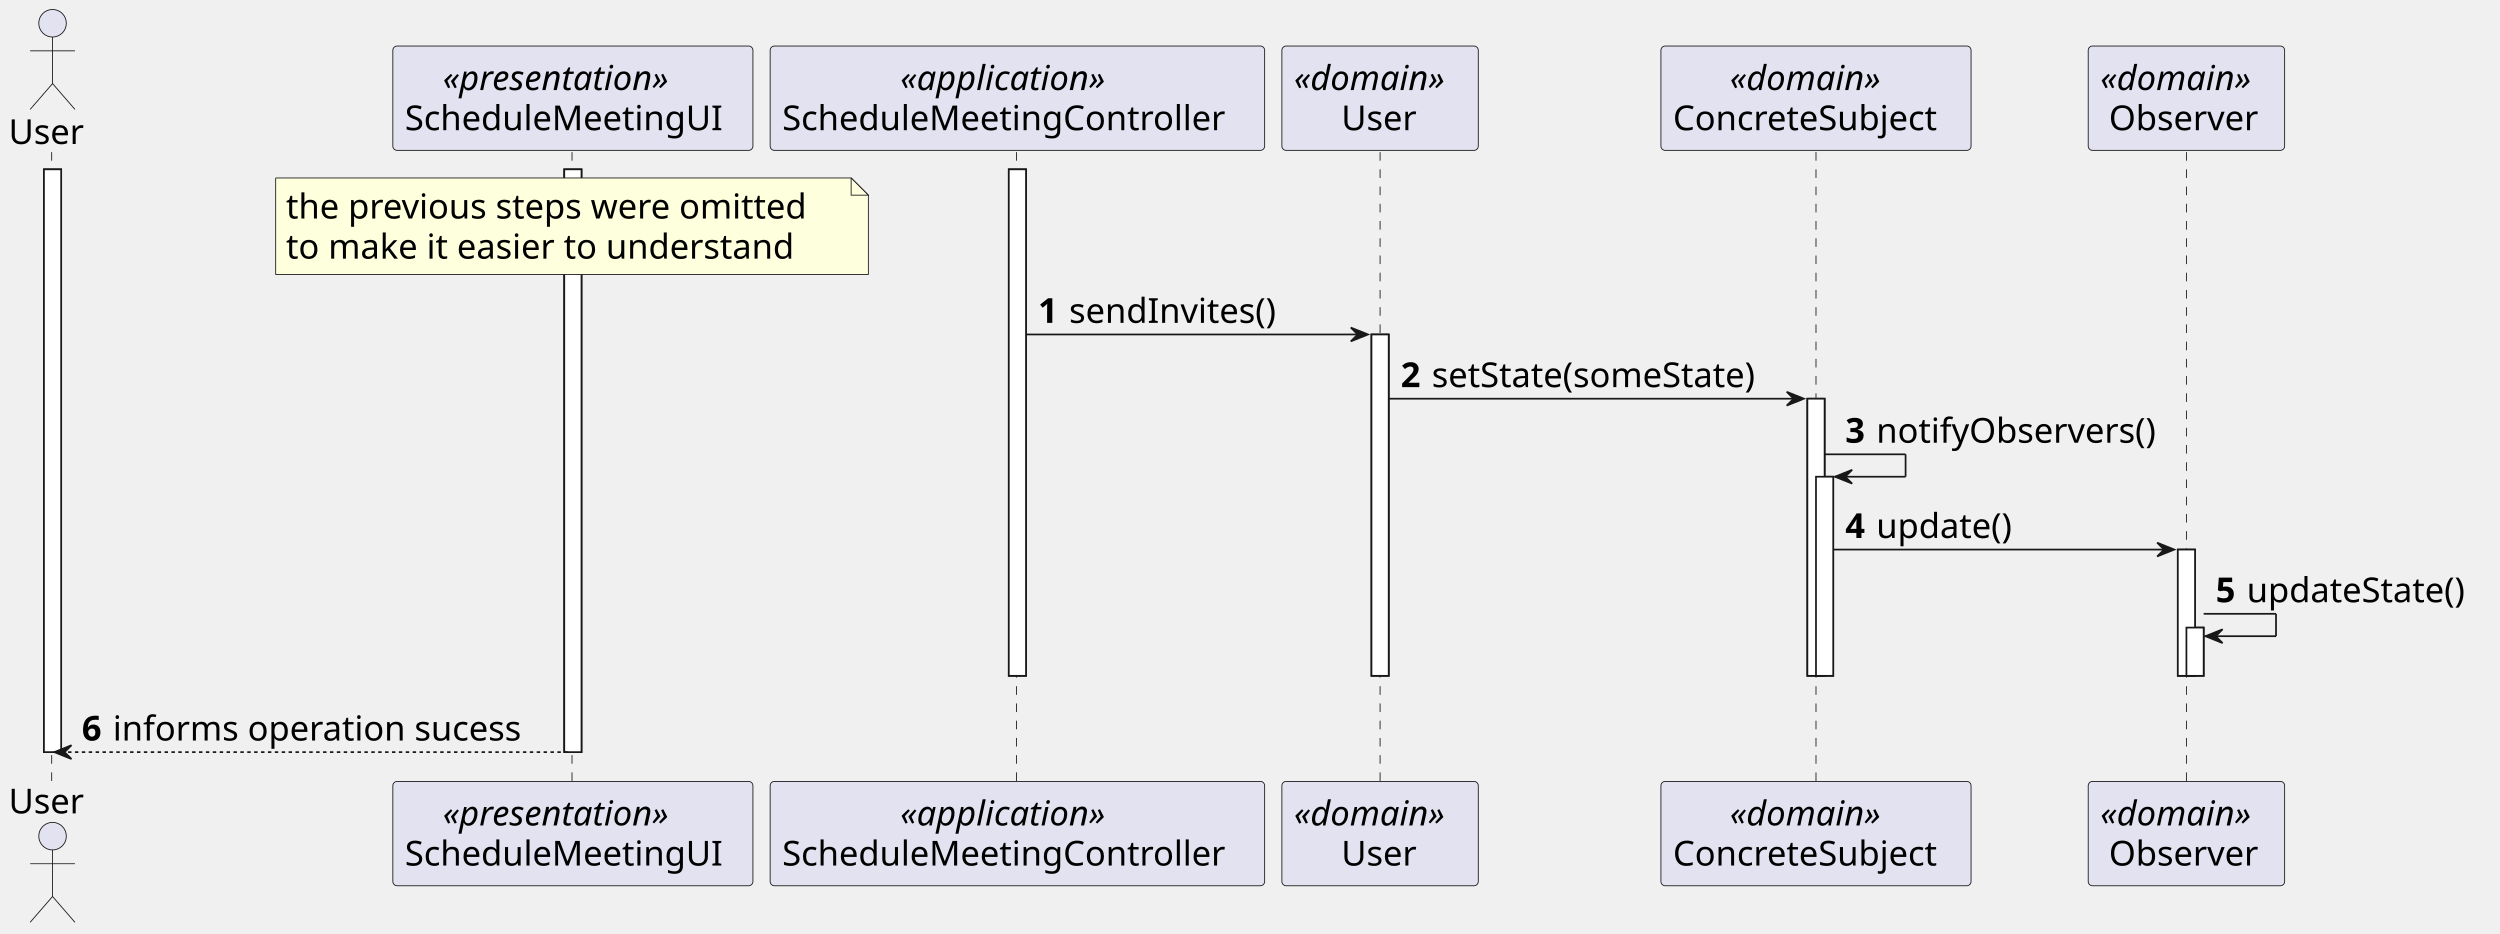
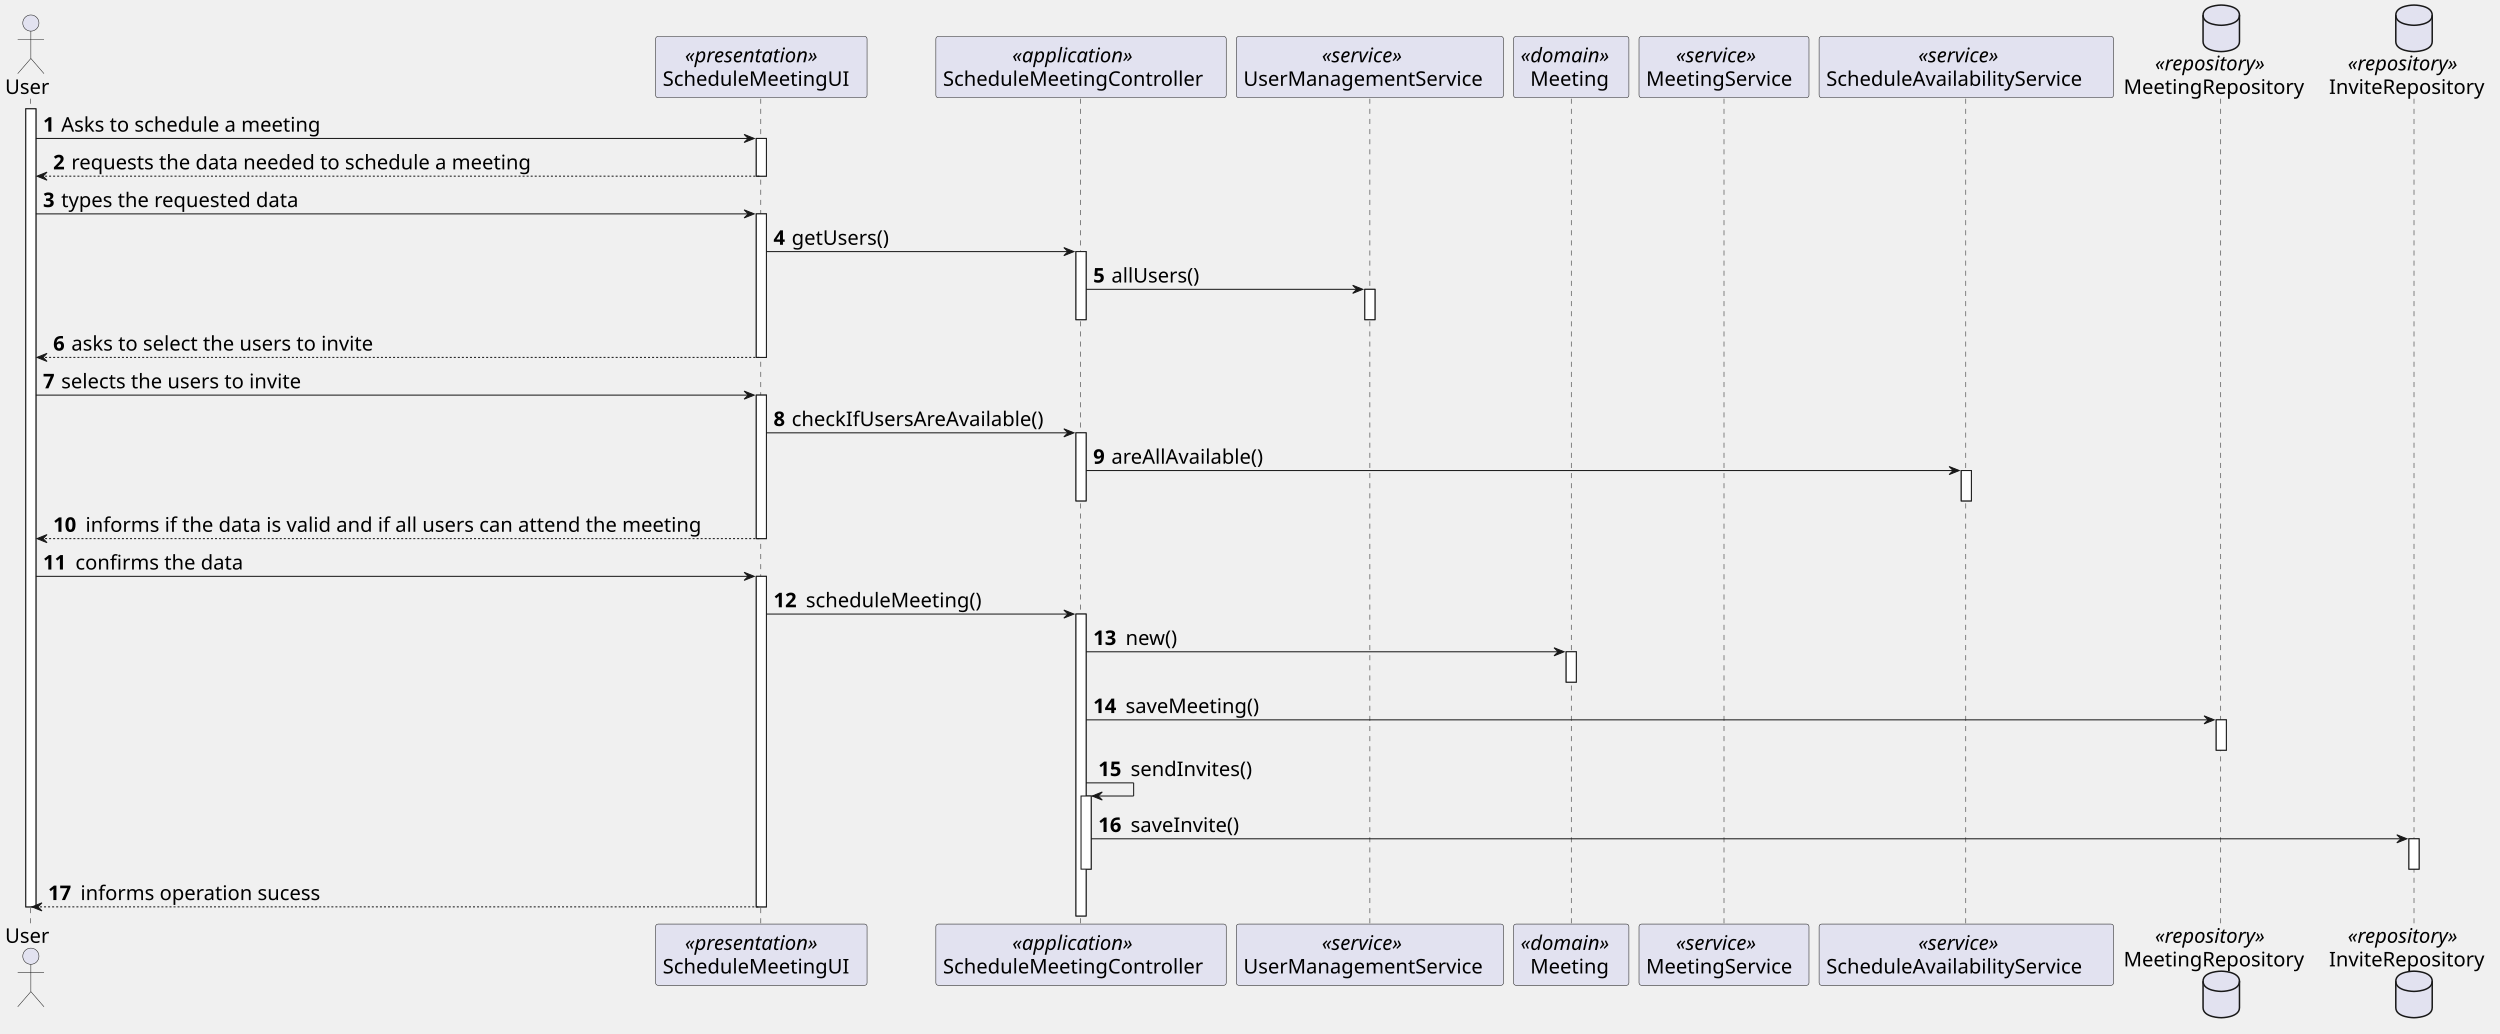
- <svg xmlns="http://www.w3.org/2000/svg" contentStyleType="text/css" height="542px" preserveAspectRatio="none" style="width:1451px;height:542px;background:#FFFFFF;" version="1.1" viewBox="0 0 1451 542" width="1451px" zoomAndPan="magnify">
+ <svg xmlns="http://www.w3.org/2000/svg" contentStyleType="text/css" height="1022px" preserveAspectRatio="none" style="width:2471px;height:1022px;background:#FFFFFF;" version="1.1" viewBox="0 0 2471 1022" width="2471px" zoomAndPan="magnify">
  <defs />
  <g>
-     <rect fill="#FFFFFF" height="338.25" style="stroke:#181818;stroke-width:1.0;" width="10" x="25.5" y="98.281" />
-     <rect fill="#FFFFFF" height="338.25" style="stroke:#181818;stroke-width:1.0;" width="10" x="327.5" y="98.281" />
-     <rect fill="#FFFFFF" height="293.969" style="stroke:#181818;stroke-width:1.0;" width="10" x="585.5" y="98.281" />
-     <rect fill="#FFFFFF" height="198.125" style="stroke:#181818;stroke-width:1.0;" width="10" x="796" y="194.125" />
-     <rect fill="#FFFFFF" height="160.844" style="stroke:#181818;stroke-width:1.0;" width="10" x="1049" y="231.406" />
-     <rect fill="#FFFFFF" height="115.562" style="stroke:#181818;stroke-width:1.0;" width="10" x="1054" y="276.688" />
-     <rect fill="#FFFFFF" height="73.281" style="stroke:#181818;stroke-width:1.0;" width="10" x="1264" y="318.969" />
-     <rect fill="#FFFFFF" height="28" style="stroke:#181818;stroke-width:1.0;" width="10" x="1269" y="364.25" />
-     <line style="stroke:#181818;stroke-width:0.5;stroke-dasharray:5.0,5.0;" x1="30" x2="30" y1="88.281" y2="454.531" />
-     <line style="stroke:#181818;stroke-width:0.5;stroke-dasharray:5.0,5.0;" x1="332" x2="332" y1="88.281" y2="454.531" />
-     <line style="stroke:#181818;stroke-width:0.5;stroke-dasharray:5.0,5.0;" x1="590" x2="590" y1="88.281" y2="454.531" />
-     <line style="stroke:#181818;stroke-width:0.5;stroke-dasharray:5.0,5.0;" x1="801" x2="801" y1="88.281" y2="454.531" />
-     <line style="stroke:#181818;stroke-width:0.5;stroke-dasharray:5.0,5.0;" x1="1054" x2="1054" y1="88.281" y2="454.531" />
-     <line style="stroke:#181818;stroke-width:0.5;stroke-dasharray:5.0,5.0;" x1="1269" x2="1269" y1="88.281" y2="454.531" />
-     <text fill="#000000" font-family="sans-serif" font-size="20" lengthAdjust="spacing" textLength="45" x="5" y="83.564">User</text>
-     <ellipse cx="30.5" cy="13.5" fill="#E2E2F0" rx="8" ry="8" style="stroke:#181818;stroke-width:0.5;" />
-     <path d="M30.5,21.5 L30.5,48.5 M17.5,29.5 L43.5,29.5 M30.5,48.5 L17.5,63.5 M30.5,48.5 L43.5,63.5 " fill="none" style="stroke:#181818;stroke-width:0.5;" />
-     <text fill="#000000" font-family="sans-serif" font-size="20" lengthAdjust="spacing" textLength="45" x="5" y="472.096">User</text>
-     <ellipse cx="30.5" cy="485.312" fill="#E2E2F0" rx="8" ry="8" style="stroke:#181818;stroke-width:0.5;" />
-     <path d="M30.5,493.312 L30.5,520.312 M17.5,501.312 L43.5,501.312 M30.5,520.312 L17.5,535.312 M30.5,520.312 L43.5,535.312 " fill="none" style="stroke:#181818;stroke-width:0.5;" />
-     <rect fill="#E2E2F0" height="60.562" rx="2.5" ry="2.5" style="stroke:#181818;stroke-width:0.5;" width="209" x="228" y="26.719" />
-     <text fill="#000000" font-family="sans-serif" font-size="20" font-style="italic" lengthAdjust="spacing" textLength="151" x="257" y="52.283">«presentation»</text>
-     <text fill="#000000" font-family="sans-serif" font-size="20" lengthAdjust="spacing" textLength="195" x="235" y="75.564">ScheduleMeetingUI</text>
-     <rect fill="#E2E2F0" height="60.562" rx="2.5" ry="2.5" style="stroke:#181818;stroke-width:0.5;" width="209" x="228" y="453.531" />
-     <text fill="#000000" font-family="sans-serif" font-size="20" font-style="italic" lengthAdjust="spacing" textLength="151" x="257" y="479.096">«presentation»</text>
-     <text fill="#000000" font-family="sans-serif" font-size="20" lengthAdjust="spacing" textLength="195" x="235" y="502.377">ScheduleMeetingUI</text>
-     <rect fill="#E2E2F0" height="60.562" rx="2.5" ry="2.5" style="stroke:#181818;stroke-width:0.5;" width="287" x="447" y="26.719" />
-     <text fill="#000000" font-family="sans-serif" font-size="20" font-style="italic" lengthAdjust="spacing" textLength="136" x="522.5" y="52.283">«application»</text>
-     <text fill="#000000" font-family="sans-serif" font-size="20" lengthAdjust="spacing" textLength="273" x="454" y="75.564">ScheduleMeetingController</text>
-     <rect fill="#E2E2F0" height="60.562" rx="2.5" ry="2.5" style="stroke:#181818;stroke-width:0.5;" width="287" x="447" y="453.531" />
-     <text fill="#000000" font-family="sans-serif" font-size="20" font-style="italic" lengthAdjust="spacing" textLength="136" x="522.5" y="479.096">«application»</text>
-     <text fill="#000000" font-family="sans-serif" font-size="20" lengthAdjust="spacing" textLength="273" x="454" y="502.377">ScheduleMeetingController</text>
-     <rect fill="#E2E2F0" height="60.562" rx="2.5" ry="2.5" style="stroke:#181818;stroke-width:0.5;" width="114" x="744" y="26.719" />
-     <text fill="#000000" font-family="sans-serif" font-size="20" font-style="italic" lengthAdjust="spacing" textLength="100" x="751" y="52.283">«domain»</text>
-     <text fill="#000000" font-family="sans-serif" font-size="20" lengthAdjust="spacing" textLength="45" x="778.5" y="75.564">User</text>
-     <rect fill="#E2E2F0" height="60.562" rx="2.5" ry="2.5" style="stroke:#181818;stroke-width:0.5;" width="114" x="744" y="453.531" />
-     <text fill="#000000" font-family="sans-serif" font-size="20" font-style="italic" lengthAdjust="spacing" textLength="100" x="751" y="479.096">«domain»</text>
-     <text fill="#000000" font-family="sans-serif" font-size="20" lengthAdjust="spacing" textLength="45" x="778.5" y="502.377">User</text>
-     <rect fill="#E2E2F0" height="60.562" rx="2.5" ry="2.5" style="stroke:#181818;stroke-width:0.5;" width="180" x="964" y="26.719" />
-     <text fill="#000000" font-family="sans-serif" font-size="20" font-style="italic" lengthAdjust="spacing" textLength="100" x="1004" y="52.283">«domain»</text>
-     <text fill="#000000" font-family="sans-serif" font-size="20" lengthAdjust="spacing" textLength="166" x="971" y="75.564">ConcreteSubject</text>
-     <rect fill="#E2E2F0" height="60.562" rx="2.5" ry="2.5" style="stroke:#181818;stroke-width:0.5;" width="180" x="964" y="453.531" />
-     <text fill="#000000" font-family="sans-serif" font-size="20" font-style="italic" lengthAdjust="spacing" textLength="100" x="1004" y="479.096">«domain»</text>
-     <text fill="#000000" font-family="sans-serif" font-size="20" lengthAdjust="spacing" textLength="166" x="971" y="502.377">ConcreteSubject</text>
-     <rect fill="#E2E2F0" height="60.562" rx="2.5" ry="2.5" style="stroke:#181818;stroke-width:0.5;" width="114" x="1212" y="26.719" />
-     <text fill="#000000" font-family="sans-serif" font-size="20" font-style="italic" lengthAdjust="spacing" textLength="100" x="1219" y="52.283">«domain»</text>
-     <text fill="#000000" font-family="sans-serif" font-size="20" lengthAdjust="spacing" textLength="90" x="1224" y="75.564">Observer</text>
-     <rect fill="#E2E2F0" height="60.562" rx="2.5" ry="2.5" style="stroke:#181818;stroke-width:0.5;" width="114" x="1212" y="453.531" />
-     <text fill="#000000" font-family="sans-serif" font-size="20" font-style="italic" lengthAdjust="spacing" textLength="100" x="1219" y="479.096">«domain»</text>
-     <text fill="#000000" font-family="sans-serif" font-size="20" lengthAdjust="spacing" textLength="90" x="1224" y="502.377">Observer</text>
-     <rect fill="#FFFFFF" height="338.25" style="stroke:#181818;stroke-width:1.0;" width="10" x="25.5" y="98.281" />
-     <rect fill="#FFFFFF" height="338.25" style="stroke:#181818;stroke-width:1.0;" width="10" x="327.5" y="98.281" />
-     <rect fill="#FFFFFF" height="293.969" style="stroke:#181818;stroke-width:1.0;" width="10" x="585.5" y="98.281" />
-     <rect fill="#FFFFFF" height="198.125" style="stroke:#181818;stroke-width:1.0;" width="10" x="796" y="194.125" />
-     <rect fill="#FFFFFF" height="160.844" style="stroke:#181818;stroke-width:1.0;" width="10" x="1049" y="231.406" />
-     <rect fill="#FFFFFF" height="115.562" style="stroke:#181818;stroke-width:1.0;" width="10" x="1054" y="276.688" />
-     <rect fill="#FFFFFF" height="73.281" style="stroke:#181818;stroke-width:1.0;" width="10" x="1264" y="318.969" />
-     <rect fill="#FFFFFF" height="28" style="stroke:#181818;stroke-width:1.0;" width="10" x="1269" y="364.25" />
-     <path d="M160,103.281 L160,159.281 L504,159.281 L504,113.281 L494,103.281 L160,103.281 " fill="#FEFFDD" style="stroke:#181818;stroke-width:0.5;" />
-     <path d="M494,103.281 L494,113.281 L504,113.281 L494,103.281 " fill="#FEFFDD" style="stroke:#181818;stroke-width:0.5;" />
-     <text fill="#000000" font-family="sans-serif" font-size="20" lengthAdjust="spacing" textLength="323" x="166" y="126.846">the previous steps were omitted</text>
-     <text fill="#000000" font-family="sans-serif" font-size="20" lengthAdjust="spacing" textLength="315" x="166" y="150.127">to make it easier to understand</text>
-     <polygon fill="#181818" points="784,190.125,794,194.125,784,198.125,788,194.125" style="stroke:#181818;stroke-width:1.0;" />
-     <line style="stroke:#181818;stroke-width:1.0;" x1="595.5" x2="790" y1="194.125" y2="194.125" />
-     <text fill="#000000" font-family="sans-serif" font-size="20" font-weight="bold" lengthAdjust="spacing" textLength="14" x="602.5" y="187.408">1</text>
-     <text fill="#000000" font-family="sans-serif" font-size="20" lengthAdjust="spacing" textLength="130" x="620.5" y="187.408">sendInvites()</text>
-     <polygon fill="#181818" points="1037,227.406,1047,231.406,1037,235.406,1041,231.406" style="stroke:#181818;stroke-width:1.0;" />
-     <line style="stroke:#181818;stroke-width:1.0;" x1="806" x2="1043" y1="231.406" y2="231.406" />
-     <text fill="#000000" font-family="sans-serif" font-size="20" font-weight="bold" lengthAdjust="spacing" textLength="14" x="813" y="224.69">2</text>
-     <text fill="#000000" font-family="sans-serif" font-size="20" lengthAdjust="spacing" textLength="206" x="831" y="224.69">setState(someState)</text>
-     <line style="stroke:#181818;stroke-width:1.0;" x1="1059" x2="1106" y1="263.688" y2="263.688" />
-     <line style="stroke:#181818;stroke-width:1.0;" x1="1106" x2="1106" y1="263.688" y2="276.688" />
-     <line style="stroke:#181818;stroke-width:1.0;" x1="1065" x2="1106" y1="276.688" y2="276.688" />
-     <polygon fill="#181818" points="1075,272.688,1065,276.688,1075,280.688,1071,276.688" style="stroke:#181818;stroke-width:1.0;" />
-     <text fill="#000000" font-family="sans-serif" font-size="20" font-weight="bold" lengthAdjust="spacing" textLength="14" x="1071" y="256.971">3</text>
-     <text fill="#000000" font-family="sans-serif" font-size="20" lengthAdjust="spacing" textLength="173" x="1089" y="256.971">notifyObservers()</text>
-     <polygon fill="#181818" points="1252,314.969,1262,318.969,1252,322.969,1256,318.969" style="stroke:#181818;stroke-width:1.0;" />
-     <line style="stroke:#181818;stroke-width:1.0;" x1="1064" x2="1258" y1="318.969" y2="318.969" />
-     <text fill="#000000" font-family="sans-serif" font-size="20" font-weight="bold" lengthAdjust="spacing" textLength="14" x="1071" y="312.252">4</text>
-     <text fill="#000000" font-family="sans-serif" font-size="20" lengthAdjust="spacing" textLength="87" x="1089" y="312.252">update()</text>
-     <line style="stroke:#181818;stroke-width:1.0;" x1="1279" x2="1321" y1="356.25" y2="356.25" />
-     <line style="stroke:#181818;stroke-width:1.0;" x1="1321" x2="1321" y1="356.25" y2="369.25" />
-     <line style="stroke:#181818;stroke-width:1.0;" x1="1280" x2="1321" y1="369.25" y2="369.25" />
-     <polygon fill="#181818" points="1290,365.25,1280,369.25,1290,373.25,1286,369.25" style="stroke:#181818;stroke-width:1.0;" />
-     <text fill="#000000" font-family="sans-serif" font-size="20" font-weight="bold" lengthAdjust="spacing" textLength="14" x="1286" y="349.533">5</text>
-     <text fill="#000000" font-family="sans-serif" font-size="20" lengthAdjust="spacing" textLength="140" x="1304" y="349.533">updateState()</text>
-     <polygon fill="#181818" points="41.5,432.531,31.5,436.531,41.5,440.531,37.5,436.531" style="stroke:#181818;stroke-width:1.0;" />
-     <line style="stroke:#181818;stroke-width:1.0;stroke-dasharray:2.0,2.0;" x1="35.5" x2="331.5" y1="436.531" y2="436.531" />
-     <text fill="#000000" font-family="sans-serif" font-size="20" font-weight="bold" lengthAdjust="spacing" textLength="14" x="47.5" y="429.815">6</text>
-     <text fill="#000000" font-family="sans-serif" font-size="20" lengthAdjust="spacing" textLength="250" x="65.5" y="429.815">informs operation sucess</text>
+     <rect fill="#FFFFFF" height="788.781" style="stroke:#181818;stroke-width:1.0;" width="10" x="25.5" y="107.562" />
+     <rect fill="#FFFFFF" height="37.281" style="stroke:#181818;stroke-width:1.0;" width="10" x="747.5" y="136.844" />
+     <rect fill="#FFFFFF" height="141.844" style="stroke:#181818;stroke-width:1.0;" width="10" x="747.5" y="211.406" />
+     <rect fill="#FFFFFF" height="141.844" style="stroke:#181818;stroke-width:1.0;" width="10" x="747.5" y="390.531" />
+     <rect fill="#FFFFFF" height="326.688" style="stroke:#181818;stroke-width:1.0;" width="10" x="747.5" y="569.656" />
+     <rect fill="#FFFFFF" height="67.281" style="stroke:#181818;stroke-width:1.0;" width="10" x="1063.5" y="248.688" />
+     <rect fill="#FFFFFF" height="67.281" style="stroke:#181818;stroke-width:1.0;" width="10" x="1063.5" y="427.812" />
+     <rect fill="#FFFFFF" height="298.406" style="stroke:#181818;stroke-width:1.0;" width="10" x="1063.5" y="606.938" />
+     <rect fill="#FFFFFF" height="72.281" style="stroke:#181818;stroke-width:1.0;" width="10" x="1068.5" y="786.781" />
+     <rect fill="#FFFFFF" height="30" style="stroke:#181818;stroke-width:1.0;" width="10" x="1349" y="285.969" />
+     <rect fill="#FFFFFF" height="30" style="stroke:#181818;stroke-width:1.0;" width="10" x="1548" y="644.219" />
+     <rect fill="#FFFFFF" height="30" style="stroke:#181818;stroke-width:1.0;" width="10" x="1938.5" y="465.094" />
+     <rect fill="#FFFFFF" height="30" style="stroke:#181818;stroke-width:1.0;" width="10" x="2190.5" y="711.5" />
+     <rect fill="#FFFFFF" height="30" style="stroke:#181818;stroke-width:1.0;" width="10" x="2381" y="829.062" />
+     <line style="stroke:#181818;stroke-width:0.5;stroke-dasharray:5.0,5.0;" x1="30" x2="30" y1="97.562" y2="914.344" />
+     <line style="stroke:#181818;stroke-width:0.5;stroke-dasharray:5.0,5.0;" x1="752" x2="752" y1="97.562" y2="914.344" />
+     <line style="stroke:#181818;stroke-width:0.5;stroke-dasharray:5.0,5.0;" x1="1068" x2="1068" y1="97.562" y2="914.344" />
+     <line style="stroke:#181818;stroke-width:0.5;stroke-dasharray:5.0,5.0;" x1="1354" x2="1354" y1="97.562" y2="914.344" />
+     <line style="stroke:#181818;stroke-width:0.5;stroke-dasharray:5.0,5.0;" x1="1553" x2="1553" y1="97.562" y2="914.344" />
+     <line style="stroke:#181818;stroke-width:0.5;stroke-dasharray:5.0,5.0;" x1="1704" x2="1704" y1="97.562" y2="914.344" />
+     <line style="stroke:#181818;stroke-width:0.5;stroke-dasharray:5.0,5.0;" x1="1943" x2="1943" y1="97.562" y2="914.344" />
+     <line style="stroke:#181818;stroke-width:0.5;stroke-dasharray:5.0,5.0;" x1="2195" x2="2195" y1="97.562" y2="914.344" />
+     <line style="stroke:#181818;stroke-width:0.5;stroke-dasharray:5.0,5.0;" x1="2386" x2="2386" y1="97.562" y2="914.344" />
+     <text fill="#000000" font-family="sans-serif" font-size="20" lengthAdjust="spacing" textLength="45" x="5" y="92.846">User</text>
+     <ellipse cx="30.5" cy="22.781" fill="#E2E2F0" rx="8" ry="8" style="stroke:#181818;stroke-width:0.5;" />
+     <path d="M30.5,30.781 L30.5,57.781 M17.5,38.781 L43.5,38.781 M30.5,57.781 L17.5,72.781 M30.5,57.781 L43.5,72.781 " fill="none" style="stroke:#181818;stroke-width:0.5;" />
+     <text fill="#000000" font-family="sans-serif" font-size="20" lengthAdjust="spacing" textLength="45" x="5" y="931.908">User</text>
+     <ellipse cx="30.5" cy="945.125" fill="#E2E2F0" rx="8" ry="8" style="stroke:#181818;stroke-width:0.5;" />
+     <path d="M30.5,953.125 L30.5,980.125 M17.5,961.125 L43.5,961.125 M30.5,980.125 L17.5,995.125 M30.5,980.125 L43.5,995.125 " fill="none" style="stroke:#181818;stroke-width:0.5;" />
+     <rect fill="#E2E2F0" height="60.562" rx="2.5" ry="2.5" style="stroke:#181818;stroke-width:0.5;" width="209" x="648" y="36" />
+     <text fill="#000000" font-family="sans-serif" font-size="20" font-style="italic" lengthAdjust="spacing" textLength="151" x="677" y="61.565">«presentation»</text>
+     <text fill="#000000" font-family="sans-serif" font-size="20" lengthAdjust="spacing" textLength="195" x="655" y="84.846">ScheduleMeetingUI</text>
+     <rect fill="#E2E2F0" height="60.562" rx="2.5" ry="2.5" style="stroke:#181818;stroke-width:0.5;" width="209" x="648" y="913.344" />
+     <text fill="#000000" font-family="sans-serif" font-size="20" font-style="italic" lengthAdjust="spacing" textLength="151" x="677" y="938.908">«presentation»</text>
+     <text fill="#000000" font-family="sans-serif" font-size="20" lengthAdjust="spacing" textLength="195" x="655" y="962.189">ScheduleMeetingUI</text>
+     <rect fill="#E2E2F0" height="60.562" rx="2.5" ry="2.5" style="stroke:#181818;stroke-width:0.5;" width="287" x="925" y="36" />
+     <text fill="#000000" font-family="sans-serif" font-size="20" font-style="italic" lengthAdjust="spacing" textLength="136" x="1000.5" y="61.565">«application»</text>
+     <text fill="#000000" font-family="sans-serif" font-size="20" lengthAdjust="spacing" textLength="273" x="932" y="84.846">ScheduleMeetingController</text>
+     <rect fill="#E2E2F0" height="60.562" rx="2.5" ry="2.5" style="stroke:#181818;stroke-width:0.5;" width="287" x="925" y="913.344" />
+     <text fill="#000000" font-family="sans-serif" font-size="20" font-style="italic" lengthAdjust="spacing" textLength="136" x="1000.5" y="938.908">«application»</text>
+     <text fill="#000000" font-family="sans-serif" font-size="20" lengthAdjust="spacing" textLength="273" x="932" y="962.189">ScheduleMeetingController</text>
+     <rect fill="#E2E2F0" height="60.562" rx="2.5" ry="2.5" style="stroke:#181818;stroke-width:0.5;" width="264" x="1222" y="36" />
+     <text fill="#000000" font-family="sans-serif" font-size="20" font-style="italic" lengthAdjust="spacing" textLength="95" x="1306.5" y="61.565">«service»</text>
+     <text fill="#000000" font-family="sans-serif" font-size="20" lengthAdjust="spacing" textLength="250" x="1229" y="84.846">UserManagementService</text>
+     <rect fill="#E2E2F0" height="60.562" rx="2.5" ry="2.5" style="stroke:#181818;stroke-width:0.5;" width="264" x="1222" y="913.344" />
+     <text fill="#000000" font-family="sans-serif" font-size="20" font-style="italic" lengthAdjust="spacing" textLength="95" x="1306.5" y="938.908">«service»</text>
+     <text fill="#000000" font-family="sans-serif" font-size="20" lengthAdjust="spacing" textLength="250" x="1229" y="962.189">UserManagementService</text>
+     <rect fill="#E2E2F0" height="60.562" rx="2.5" ry="2.5" style="stroke:#181818;stroke-width:0.5;" width="114" x="1496" y="36" />
+     <text fill="#000000" font-family="sans-serif" font-size="20" font-style="italic" lengthAdjust="spacing" textLength="100" x="1503" y="61.565">«domain»</text>
+     <text fill="#000000" font-family="sans-serif" font-size="20" lengthAdjust="spacing" textLength="81" x="1512.5" y="84.846">Meeting</text>
+     <rect fill="#E2E2F0" height="60.562" rx="2.5" ry="2.5" style="stroke:#181818;stroke-width:0.5;" width="114" x="1496" y="913.344" />
+     <text fill="#000000" font-family="sans-serif" font-size="20" font-style="italic" lengthAdjust="spacing" textLength="100" x="1503" y="938.908">«domain»</text>
+     <text fill="#000000" font-family="sans-serif" font-size="20" lengthAdjust="spacing" textLength="81" x="1512.5" y="962.189">Meeting</text>
+     <rect fill="#E2E2F0" height="60.562" rx="2.5" ry="2.5" style="stroke:#181818;stroke-width:0.5;" width="168" x="1620" y="36" />
+     <text fill="#000000" font-family="sans-serif" font-size="20" font-style="italic" lengthAdjust="spacing" textLength="95" x="1656.5" y="61.565">«service»</text>
+     <text fill="#000000" font-family="sans-serif" font-size="20" lengthAdjust="spacing" textLength="154" x="1627" y="84.846">MeetingService</text>
+     <rect fill="#E2E2F0" height="60.562" rx="2.5" ry="2.5" style="stroke:#181818;stroke-width:0.5;" width="168" x="1620" y="913.344" />
+     <text fill="#000000" font-family="sans-serif" font-size="20" font-style="italic" lengthAdjust="spacing" textLength="95" x="1656.5" y="938.908">«service»</text>
+     <text fill="#000000" font-family="sans-serif" font-size="20" lengthAdjust="spacing" textLength="154" x="1627" y="962.189">MeetingService</text>
+     <rect fill="#E2E2F0" height="60.562" rx="2.5" ry="2.5" style="stroke:#181818;stroke-width:0.5;" width="291" x="1798" y="36" />
+     <text fill="#000000" font-family="sans-serif" font-size="20" font-style="italic" lengthAdjust="spacing" textLength="95" x="1896" y="61.565">«service»</text>
+     <text fill="#000000" font-family="sans-serif" font-size="20" lengthAdjust="spacing" textLength="277" x="1805" y="84.846">ScheduleAvailabilityService</text>
+     <rect fill="#E2E2F0" height="60.562" rx="2.5" ry="2.5" style="stroke:#181818;stroke-width:0.5;" width="291" x="1798" y="913.344" />
+     <text fill="#000000" font-family="sans-serif" font-size="20" font-style="italic" lengthAdjust="spacing" textLength="95" x="1896" y="938.908">«service»</text>
+     <text fill="#000000" font-family="sans-serif" font-size="20" lengthAdjust="spacing" textLength="277" x="1805" y="962.189">ScheduleAvailabilityService</text>
+     <text fill="#000000" font-family="sans-serif" font-size="20" font-style="italic" lengthAdjust="spacing" textLength="125" x="2130" y="69.564">«repository»</text>
+     <text fill="#000000" font-family="sans-serif" font-size="20" lengthAdjust="spacing" textLength="187" x="2099" y="92.846">MeetingRepository</text>
+     <path d="M2177.5,15 C2177.5,5 2195.5,5 2195.5,5 C2195.5,5 2213.5,5 2213.5,15 L2213.5,41 C2213.5,51 2195.5,51 2195.5,51 C2195.5,51 2177.5,51 2177.5,41 L2177.5,15 " fill="#E2E2F0" style="stroke:#181818;stroke-width:1.5;" />
+     <path d="M2177.5,15 C2177.5,25 2195.5,25 2195.5,25 C2195.5,25 2213.5,25 2213.5,15 " fill="none" style="stroke:#181818;stroke-width:1.5;" />
+     <text fill="#000000" font-family="sans-serif" font-size="20" font-style="italic" lengthAdjust="spacing" textLength="125" x="2130" y="931.908">«repository»</text>
+     <text fill="#000000" font-family="sans-serif" font-size="20" lengthAdjust="spacing" textLength="187" x="2099" y="955.189">MeetingRepository</text>
+     <path d="M2177.5,969.906 C2177.5,959.906 2195.5,959.906 2195.5,959.906 C2195.5,959.906 2213.5,959.906 2213.5,969.906 L2213.5,995.906 C2213.5,1005.906 2195.5,1005.906 2195.5,1005.906 C2195.5,1005.906 2177.5,1005.906 2177.5,995.906 L2177.5,969.906 " fill="#E2E2F0" style="stroke:#181818;stroke-width:1.5;" />
+     <path d="M2177.5,969.906 C2177.5,979.906 2195.5,979.906 2195.5,979.906 C2195.5,979.906 2213.5,979.906 2213.5,969.906 " fill="none" style="stroke:#181818;stroke-width:1.5;" />
+     <text fill="#000000" font-family="sans-serif" font-size="20" font-style="italic" lengthAdjust="spacing" textLength="125" x="2320.5" y="69.564">«repository»</text>
+     <text fill="#000000" font-family="sans-serif" font-size="20" lengthAdjust="spacing" textLength="162" x="2302" y="92.846">InviteRepository</text>
+     <path d="M2368,15 C2368,5 2386,5 2386,5 C2386,5 2404,5 2404,15 L2404,41 C2404,51 2386,51 2386,51 C2386,51 2368,51 2368,41 L2368,15 " fill="#E2E2F0" style="stroke:#181818;stroke-width:1.5;" />
+     <path d="M2368,15 C2368,25 2386,25 2386,25 C2386,25 2404,25 2404,15 " fill="none" style="stroke:#181818;stroke-width:1.5;" />
+     <text fill="#000000" font-family="sans-serif" font-size="20" font-style="italic" lengthAdjust="spacing" textLength="125" x="2320.5" y="931.908">«repository»</text>
+     <text fill="#000000" font-family="sans-serif" font-size="20" lengthAdjust="spacing" textLength="162" x="2302" y="955.189">InviteRepository</text>
+     <path d="M2368,969.906 C2368,959.906 2386,959.906 2386,959.906 C2386,959.906 2404,959.906 2404,969.906 L2404,995.906 C2404,1005.906 2386,1005.906 2386,1005.906 C2386,1005.906 2368,1005.906 2368,995.906 L2368,969.906 " fill="#E2E2F0" style="stroke:#181818;stroke-width:1.5;" />
+     <path d="M2368,969.906 C2368,979.906 2386,979.906 2386,979.906 C2386,979.906 2404,979.906 2404,969.906 " fill="none" style="stroke:#181818;stroke-width:1.5;" />
+     <rect fill="#FFFFFF" height="788.781" style="stroke:#181818;stroke-width:1.0;" width="10" x="25.5" y="107.562" />
+     <rect fill="#FFFFFF" height="37.281" style="stroke:#181818;stroke-width:1.0;" width="10" x="747.5" y="136.844" />
+     <rect fill="#FFFFFF" height="141.844" style="stroke:#181818;stroke-width:1.0;" width="10" x="747.5" y="211.406" />
+     <rect fill="#FFFFFF" height="141.844" style="stroke:#181818;stroke-width:1.0;" width="10" x="747.5" y="390.531" />
+     <rect fill="#FFFFFF" height="326.688" style="stroke:#181818;stroke-width:1.0;" width="10" x="747.5" y="569.656" />
+     <rect fill="#FFFFFF" height="67.281" style="stroke:#181818;stroke-width:1.0;" width="10" x="1063.5" y="248.688" />
+     <rect fill="#FFFFFF" height="67.281" style="stroke:#181818;stroke-width:1.0;" width="10" x="1063.5" y="427.812" />
+     <rect fill="#FFFFFF" height="298.406" style="stroke:#181818;stroke-width:1.0;" width="10" x="1063.5" y="606.938" />
+     <rect fill="#FFFFFF" height="72.281" style="stroke:#181818;stroke-width:1.0;" width="10" x="1068.5" y="786.781" />
+     <rect fill="#FFFFFF" height="30" style="stroke:#181818;stroke-width:1.0;" width="10" x="1349" y="285.969" />
+     <rect fill="#FFFFFF" height="30" style="stroke:#181818;stroke-width:1.0;" width="10" x="1548" y="644.219" />
+     <rect fill="#FFFFFF" height="30" style="stroke:#181818;stroke-width:1.0;" width="10" x="1938.5" y="465.094" />
+     <rect fill="#FFFFFF" height="30" style="stroke:#181818;stroke-width:1.0;" width="10" x="2190.5" y="711.5" />
+     <rect fill="#FFFFFF" height="30" style="stroke:#181818;stroke-width:1.0;" width="10" x="2381" y="829.062" />
+     <polygon fill="#181818" points="735.5,132.844,745.5,136.844,735.5,140.844,739.5,136.844" style="stroke:#181818;stroke-width:1.0;" />
+     <line style="stroke:#181818;stroke-width:1.0;" x1="35.5" x2="741.5" y1="136.844" y2="136.844" />
+     <text fill="#000000" font-family="sans-serif" font-size="20" font-weight="bold" lengthAdjust="spacing" textLength="14" x="42.5" y="130.127">1</text>
+     <text fill="#000000" font-family="sans-serif" font-size="20" lengthAdjust="spacing" textLength="276" x="60.5" y="130.127">Asks to schedule a meeting</text>
+     <polygon fill="#181818" points="46.5,170.125,36.5,174.125,46.5,178.125,42.5,174.125" style="stroke:#181818;stroke-width:1.0;" />
+     <line style="stroke:#181818;stroke-width:1.0;stroke-dasharray:2.0,2.0;" x1="40.5" x2="751.5" y1="174.125" y2="174.125" />
+     <text fill="#000000" font-family="sans-serif" font-size="20" font-weight="bold" lengthAdjust="spacing" textLength="14" x="52.5" y="167.408">2</text>
+     <text fill="#000000" font-family="sans-serif" font-size="20" lengthAdjust="spacing" textLength="487" x="70.5" y="167.408">requests the data needed to schedule a meeting</text>
+     <polygon fill="#181818" points="735.5,207.406,745.5,211.406,735.5,215.406,739.5,211.406" style="stroke:#181818;stroke-width:1.0;" />
+     <line style="stroke:#181818;stroke-width:1.0;" x1="35.5" x2="741.5" y1="211.406" y2="211.406" />
+     <text fill="#000000" font-family="sans-serif" font-size="20" font-weight="bold" lengthAdjust="spacing" textLength="14" x="42.5" y="204.69">3</text>
+     <text fill="#000000" font-family="sans-serif" font-size="20" lengthAdjust="spacing" textLength="251" x="60.5" y="204.69">types the requested data</text>
+     <polygon fill="#181818" points="1051.5,244.688,1061.5,248.688,1051.5,252.688,1055.5,248.688" style="stroke:#181818;stroke-width:1.0;" />
+     <line style="stroke:#181818;stroke-width:1.0;" x1="757.5" x2="1057.5" y1="248.688" y2="248.688" />
+     <text fill="#000000" font-family="sans-serif" font-size="20" font-weight="bold" lengthAdjust="spacing" textLength="14" x="764.5" y="241.971">4</text>
+     <text fill="#000000" font-family="sans-serif" font-size="20" lengthAdjust="spacing" textLength="104" x="782.5" y="241.971">getUsers()</text>
+     <polygon fill="#181818" points="1337,281.969,1347,285.969,1337,289.969,1341,285.969" style="stroke:#181818;stroke-width:1.0;" />
+     <line style="stroke:#181818;stroke-width:1.0;" x1="1073.5" x2="1343" y1="285.969" y2="285.969" />
+     <text fill="#000000" font-family="sans-serif" font-size="20" font-weight="bold" lengthAdjust="spacing" textLength="14" x="1080.5" y="279.252">5</text>
+     <text fill="#000000" font-family="sans-serif" font-size="20" lengthAdjust="spacing" textLength="95" x="1098.5" y="279.252">allUsers()</text>
+     <polygon fill="#181818" points="46.5,349.25,36.5,353.25,46.5,357.25,42.5,353.25" style="stroke:#181818;stroke-width:1.0;" />
+     <line style="stroke:#181818;stroke-width:1.0;stroke-dasharray:2.0,2.0;" x1="40.5" x2="751.5" y1="353.25" y2="353.25" />
+     <text fill="#000000" font-family="sans-serif" font-size="20" font-weight="bold" lengthAdjust="spacing" textLength="14" x="52.5" y="346.533">6</text>
+     <text fill="#000000" font-family="sans-serif" font-size="20" lengthAdjust="spacing" textLength="321" x="70.5" y="346.533">asks to select the users to invite</text>
+     <polygon fill="#181818" points="735.5,386.531,745.5,390.531,735.5,394.531,739.5,390.531" style="stroke:#181818;stroke-width:1.0;" />
+     <line style="stroke:#181818;stroke-width:1.0;" x1="35.5" x2="741.5" y1="390.531" y2="390.531" />
+     <text fill="#000000" font-family="sans-serif" font-size="20" font-weight="bold" lengthAdjust="spacing" textLength="14" x="42.5" y="383.815">7</text>
+     <text fill="#000000" font-family="sans-serif" font-size="20" lengthAdjust="spacing" textLength="255" x="60.5" y="383.815">selects the users to invite</text>
+     <polygon fill="#181818" points="1051.5,423.812,1061.5,427.812,1051.5,431.812,1055.5,427.812" style="stroke:#181818;stroke-width:1.0;" />
+     <line style="stroke:#181818;stroke-width:1.0;" x1="757.5" x2="1057.5" y1="427.812" y2="427.812" />
+     <text fill="#000000" font-family="sans-serif" font-size="20" font-weight="bold" lengthAdjust="spacing" textLength="14" x="764.5" y="421.096">8</text>
+     <text fill="#000000" font-family="sans-serif" font-size="20" lengthAdjust="spacing" textLength="269" x="782.5" y="421.096">checkIfUsersAreAvailable()</text>
+     <polygon fill="#181818" points="1926.5,461.094,1936.5,465.094,1926.5,469.094,1930.5,465.094" style="stroke:#181818;stroke-width:1.0;" />
+     <line style="stroke:#181818;stroke-width:1.0;" x1="1073.5" x2="1932.5" y1="465.094" y2="465.094" />
+     <text fill="#000000" font-family="sans-serif" font-size="20" font-weight="bold" lengthAdjust="spacing" textLength="14" x="1080.5" y="458.377">9</text>
+     <text fill="#000000" font-family="sans-serif" font-size="20" lengthAdjust="spacing" textLength="166" x="1098.5" y="458.377">areAllAvailable()</text>
+     <polygon fill="#181818" points="46.5,528.375,36.5,532.375,46.5,536.375,42.5,532.375" style="stroke:#181818;stroke-width:1.0;" />
+     <line style="stroke:#181818;stroke-width:1.0;stroke-dasharray:2.0,2.0;" x1="40.5" x2="751.5" y1="532.375" y2="532.375" />
+     <text fill="#000000" font-family="sans-serif" font-size="20" font-weight="bold" lengthAdjust="spacing" textLength="28" x="52.5" y="525.658">10</text>
+     <text fill="#000000" font-family="sans-serif" font-size="20" lengthAdjust="spacing" textLength="656" x="84.5" y="525.658">informs if the data is valid and if all users can attend the meeting</text>
+     <polygon fill="#181818" points="735.5,565.656,745.5,569.656,735.5,573.656,739.5,569.656" style="stroke:#181818;stroke-width:1.0;" />
+     <line style="stroke:#181818;stroke-width:1.0;" x1="35.5" x2="741.5" y1="569.656" y2="569.656" />
+     <text fill="#000000" font-family="sans-serif" font-size="20" font-weight="bold" lengthAdjust="spacing" textLength="28" x="42.5" y="562.939">11</text>
+     <text fill="#000000" font-family="sans-serif" font-size="20" lengthAdjust="spacing" textLength="177" x="74.5" y="562.939">confirms the data</text>
+     <polygon fill="#181818" points="1051.5,602.938,1061.5,606.938,1051.5,610.938,1055.5,606.938" style="stroke:#181818;stroke-width:1.0;" />
+     <line style="stroke:#181818;stroke-width:1.0;" x1="757.5" x2="1057.5" y1="606.938" y2="606.938" />
+     <text fill="#000000" font-family="sans-serif" font-size="20" font-weight="bold" lengthAdjust="spacing" textLength="28" x="764.5" y="600.221">12</text>
+     <text fill="#000000" font-family="sans-serif" font-size="20" lengthAdjust="spacing" textLength="187" x="796.5" y="600.221">scheduleMeeting()</text>
+     <polygon fill="#181818" points="1536,640.219,1546,644.219,1536,648.219,1540,644.219" style="stroke:#181818;stroke-width:1.0;" />
+     <line style="stroke:#181818;stroke-width:1.0;" x1="1073.5" x2="1542" y1="644.219" y2="644.219" />
+     <text fill="#000000" font-family="sans-serif" font-size="20" font-weight="bold" lengthAdjust="spacing" textLength="28" x="1080.5" y="637.502">13</text>
+     <text fill="#000000" font-family="sans-serif" font-size="20" lengthAdjust="spacing" textLength="58" x="1112.5" y="637.502">new()</text>
+     <polygon fill="#181818" points="2178.5,707.5,2188.5,711.5,2178.5,715.5,2182.5,711.5" style="stroke:#181818;stroke-width:1.0;" />
+     <line style="stroke:#181818;stroke-width:1.0;" x1="1073.5" x2="2184.5" y1="711.5" y2="711.5" />
+     <text fill="#000000" font-family="sans-serif" font-size="20" font-weight="bold" lengthAdjust="spacing" textLength="28" x="1080.5" y="704.783">14</text>
+     <text fill="#000000" font-family="sans-serif" font-size="20" lengthAdjust="spacing" textLength="142" x="1112.5" y="704.783">saveMeeting()</text>
+     <line style="stroke:#181818;stroke-width:1.0;" x1="1073.5" x2="1120.5" y1="773.781" y2="773.781" />
+     <line style="stroke:#181818;stroke-width:1.0;" x1="1120.5" x2="1120.5" y1="773.781" y2="786.781" />
+     <line style="stroke:#181818;stroke-width:1.0;" x1="1079.5" x2="1120.5" y1="786.781" y2="786.781" />
+     <polygon fill="#181818" points="1089.5,782.781,1079.5,786.781,1089.5,790.781,1085.5,786.781" style="stroke:#181818;stroke-width:1.0;" />
+     <text fill="#000000" font-family="sans-serif" font-size="20" font-weight="bold" lengthAdjust="spacing" textLength="28" x="1085.5" y="767.064">15</text>
+     <text fill="#000000" font-family="sans-serif" font-size="20" lengthAdjust="spacing" textLength="130" x="1117.5" y="767.064">sendInvites()</text>
+     <polygon fill="#181818" points="2369,825.062,2379,829.062,2369,833.062,2373,829.062" style="stroke:#181818;stroke-width:1.0;" />
+     <line style="stroke:#181818;stroke-width:1.0;" x1="1078.5" x2="2375" y1="829.062" y2="829.062" />
+     <text fill="#000000" font-family="sans-serif" font-size="20" font-weight="bold" lengthAdjust="spacing" textLength="28" x="1085.5" y="822.346">16</text>
+     <text fill="#000000" font-family="sans-serif" font-size="20" lengthAdjust="spacing" textLength="117" x="1117.5" y="822.346">saveInvite()</text>
+     <polygon fill="#181818" points="41.5,892.344,31.5,896.344,41.5,900.344,37.5,896.344" style="stroke:#181818;stroke-width:1.0;" />
+     <line style="stroke:#181818;stroke-width:1.0;stroke-dasharray:2.0,2.0;" x1="35.5" x2="751.5" y1="896.344" y2="896.344" />
+     <text fill="#000000" font-family="sans-serif" font-size="20" font-weight="bold" lengthAdjust="spacing" textLength="28" x="47.5" y="889.627">17</text>
+     <text fill="#000000" font-family="sans-serif" font-size="20" lengthAdjust="spacing" textLength="250" x="79.5" y="889.627">informs operation sucess</text>
  </g>
</svg>
